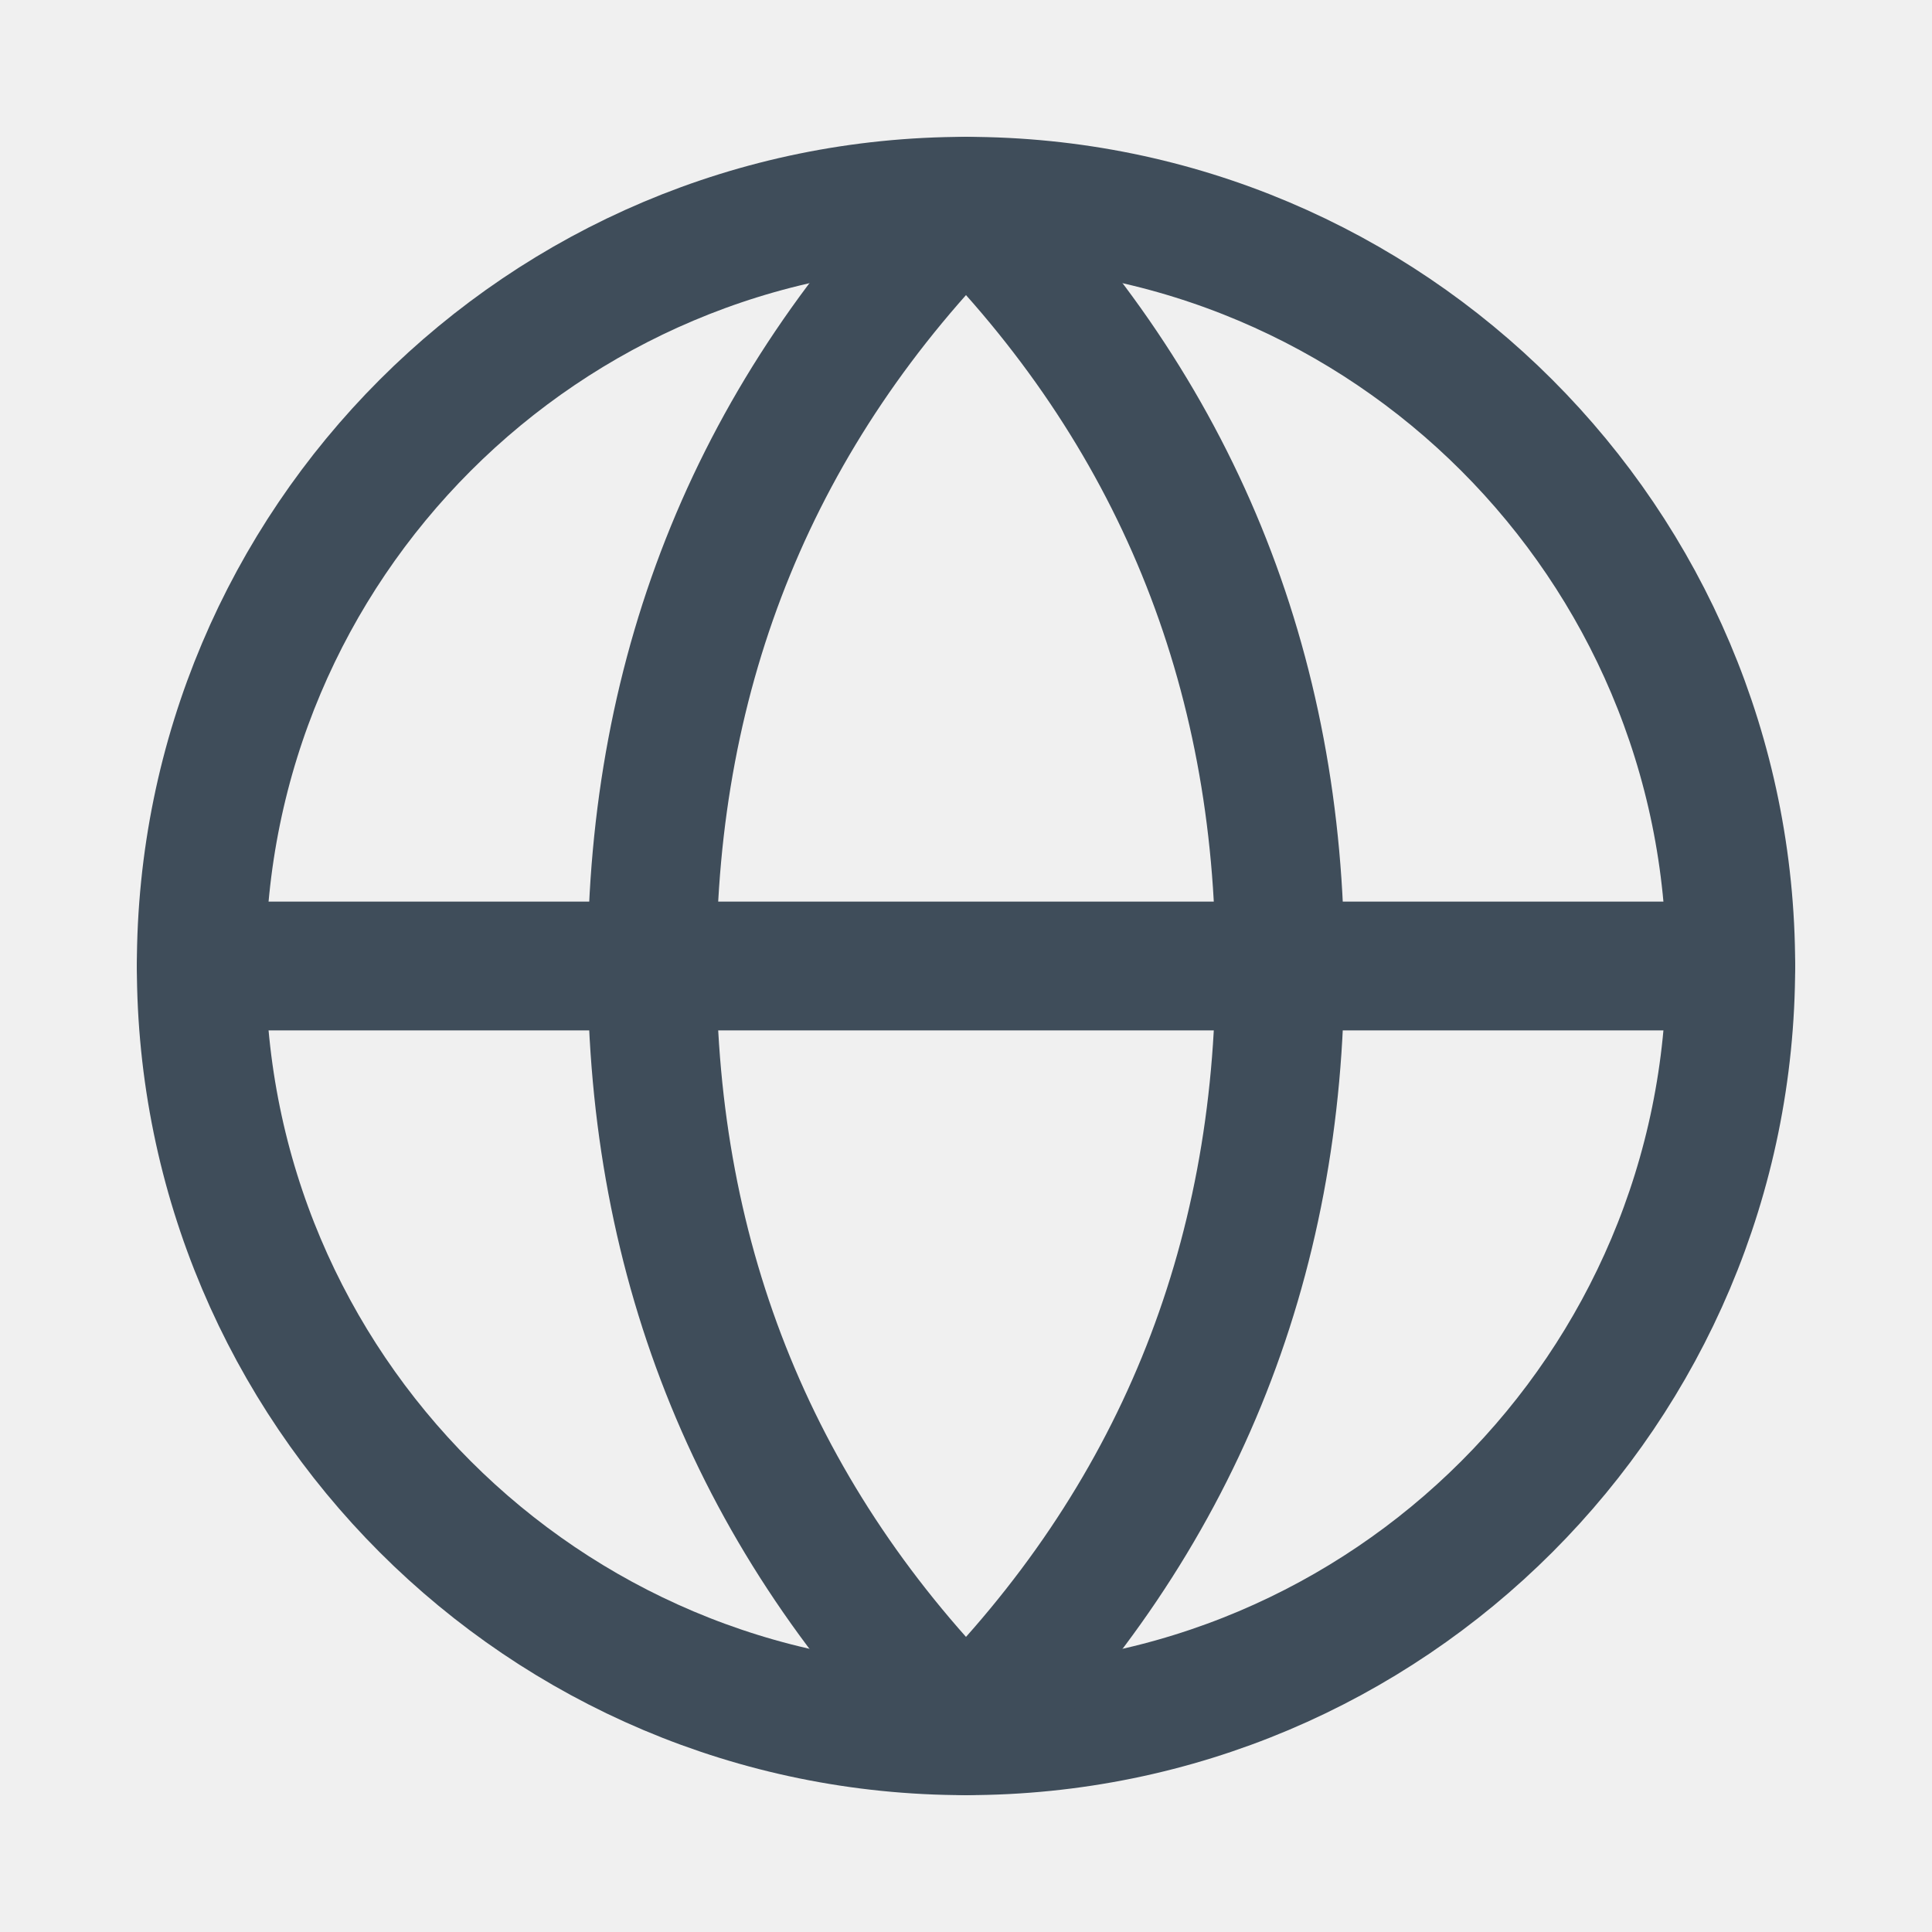
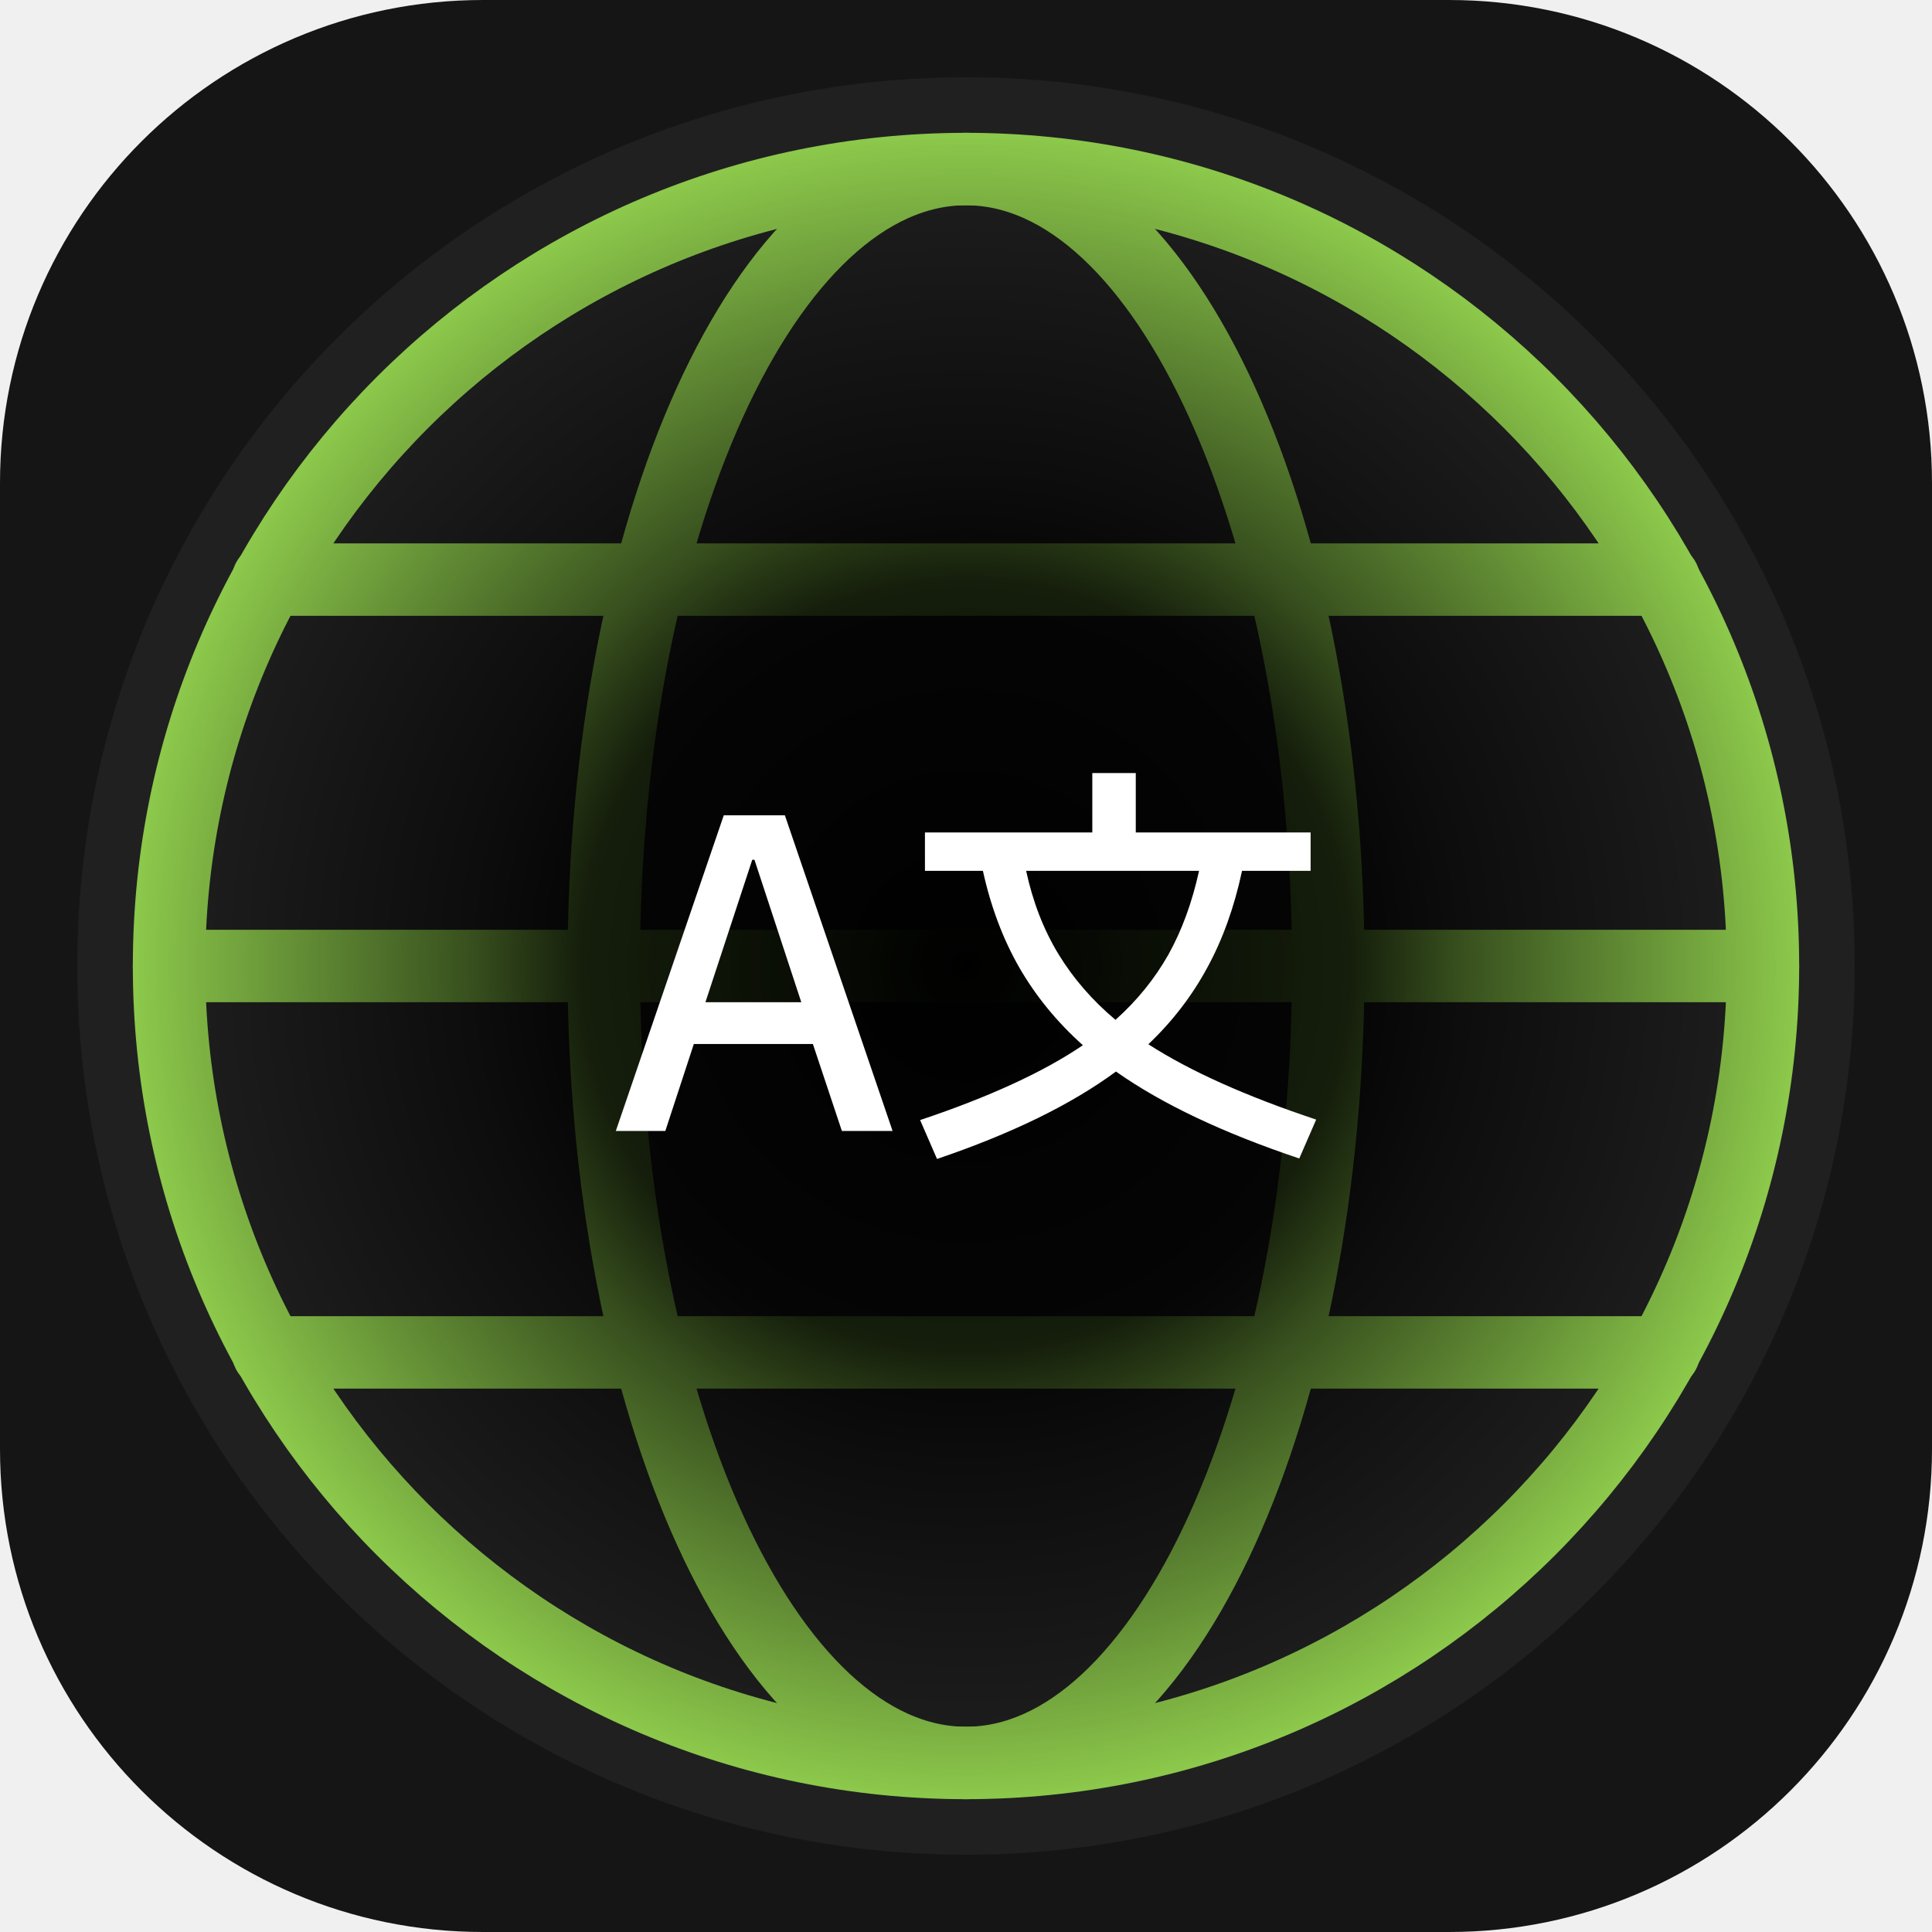
- <svg xmlns="http://www.w3.org/2000/svg" viewBox="0 0 24 24" fill="none" stroke="#3f4d5a" stroke-width="1.6" stroke-linecap="round" stroke-linejoin="round">
-   <circle cx="12" cy="12" r="9.5" />
-   <path d="M2.5 12h19M12 2.5c2.6 2.6 3.9 5.8 3.9 9.5s-1.3 6.9-3.9 9.5M12 2.5C9.4 5.1 8.1 8.3 8.1 12s1.3 6.9 3.9 9.5" />
+ <svg xmlns="http://www.w3.org/2000/svg" width="800" height="800" viewBox="0 0 800 800" fill="none">
+   <g clip-path="url(#clip)">
+     <rect width="800" height="800" fill="#151515" />
+     <circle cx="400" cy="400" r="368" fill="#202020" />
+     <g stroke="#8CC84B" stroke-width="30" stroke-linecap="round">
+       <circle cx="400" cy="400" r="330" />
+       <ellipse cx="400" cy="400" rx="150" ry="330" />
+       <path d="M70 400H730" />
+       <path d="M111 240H689" />
+       <path d="M111 560H689" />
+     </g>
+     <circle cx="400" cy="400" r="345" fill="url(#shade)" />
+     <path d="M275.5 468.3L255.0 468.3L299.7 337.6L325.0 337.6L369.6 468.3L348.6 468.3L336.6 432.3L287.3 432.3L275.5 468.3ZM311.5 356.0L292.1 415.0L331.8 415.0L312.4 356.0L311.5 356.0ZM538.0 479.7Q490.6 463.8 462.1 443.7Q434.3 464.2 388.0 479.9L381.0 463.8Q424.0 449.4 448.4 432.8Q432.4 418.5 422.1 400.7Q411.9 382.9 407.0 360.6L383.0 360.6L383.0 344.7L452.3 344.7L452.3 320.1L470.3 320.1L470.3 344.7L542.7 344.7L542.7 360.6L514.3 360.6Q509.5 383.1 499.9 400.7Q490.3 418.4 475.5 432.4Q501.2 449.0 545.0 463.6L538.0 479.7ZM424.9 360.6Q429.1 380.0 438.3 395.1Q447.5 410.2 461.9 422.3Q475.3 410.3 483.8 395.3Q492.2 380.2 496.5 360.6L424.9 360.6Z" fill="#FFFFFF" />
+   </g>
+   <defs>
+     <radialGradient id="shade" cx="0" cy="0" r="1" gradientUnits="userSpaceOnUse" gradientTransform="translate(400 400) scale(345)">
+       <stop stop-color="#000000" />
+       <stop offset="0.232" stop-color="#000000" stop-opacity="0.925" />
+       <stop offset="0.464" stop-color="#000000" stop-opacity="0.85" />
+       <stop offset="0.598" stop-color="#000000" stop-opacity="0.6" />
+       <stop offset="0.732" stop-color="#000000" stop-opacity="0.4" />
+       <stop offset="1" stop-color="#000000" stop-opacity="0" />
+     </radialGradient>
+     <clipPath id="clip">
+       <rect width="800" height="800" rx="200" fill="white" />
+     </clipPath>
+   </defs>
</svg>
